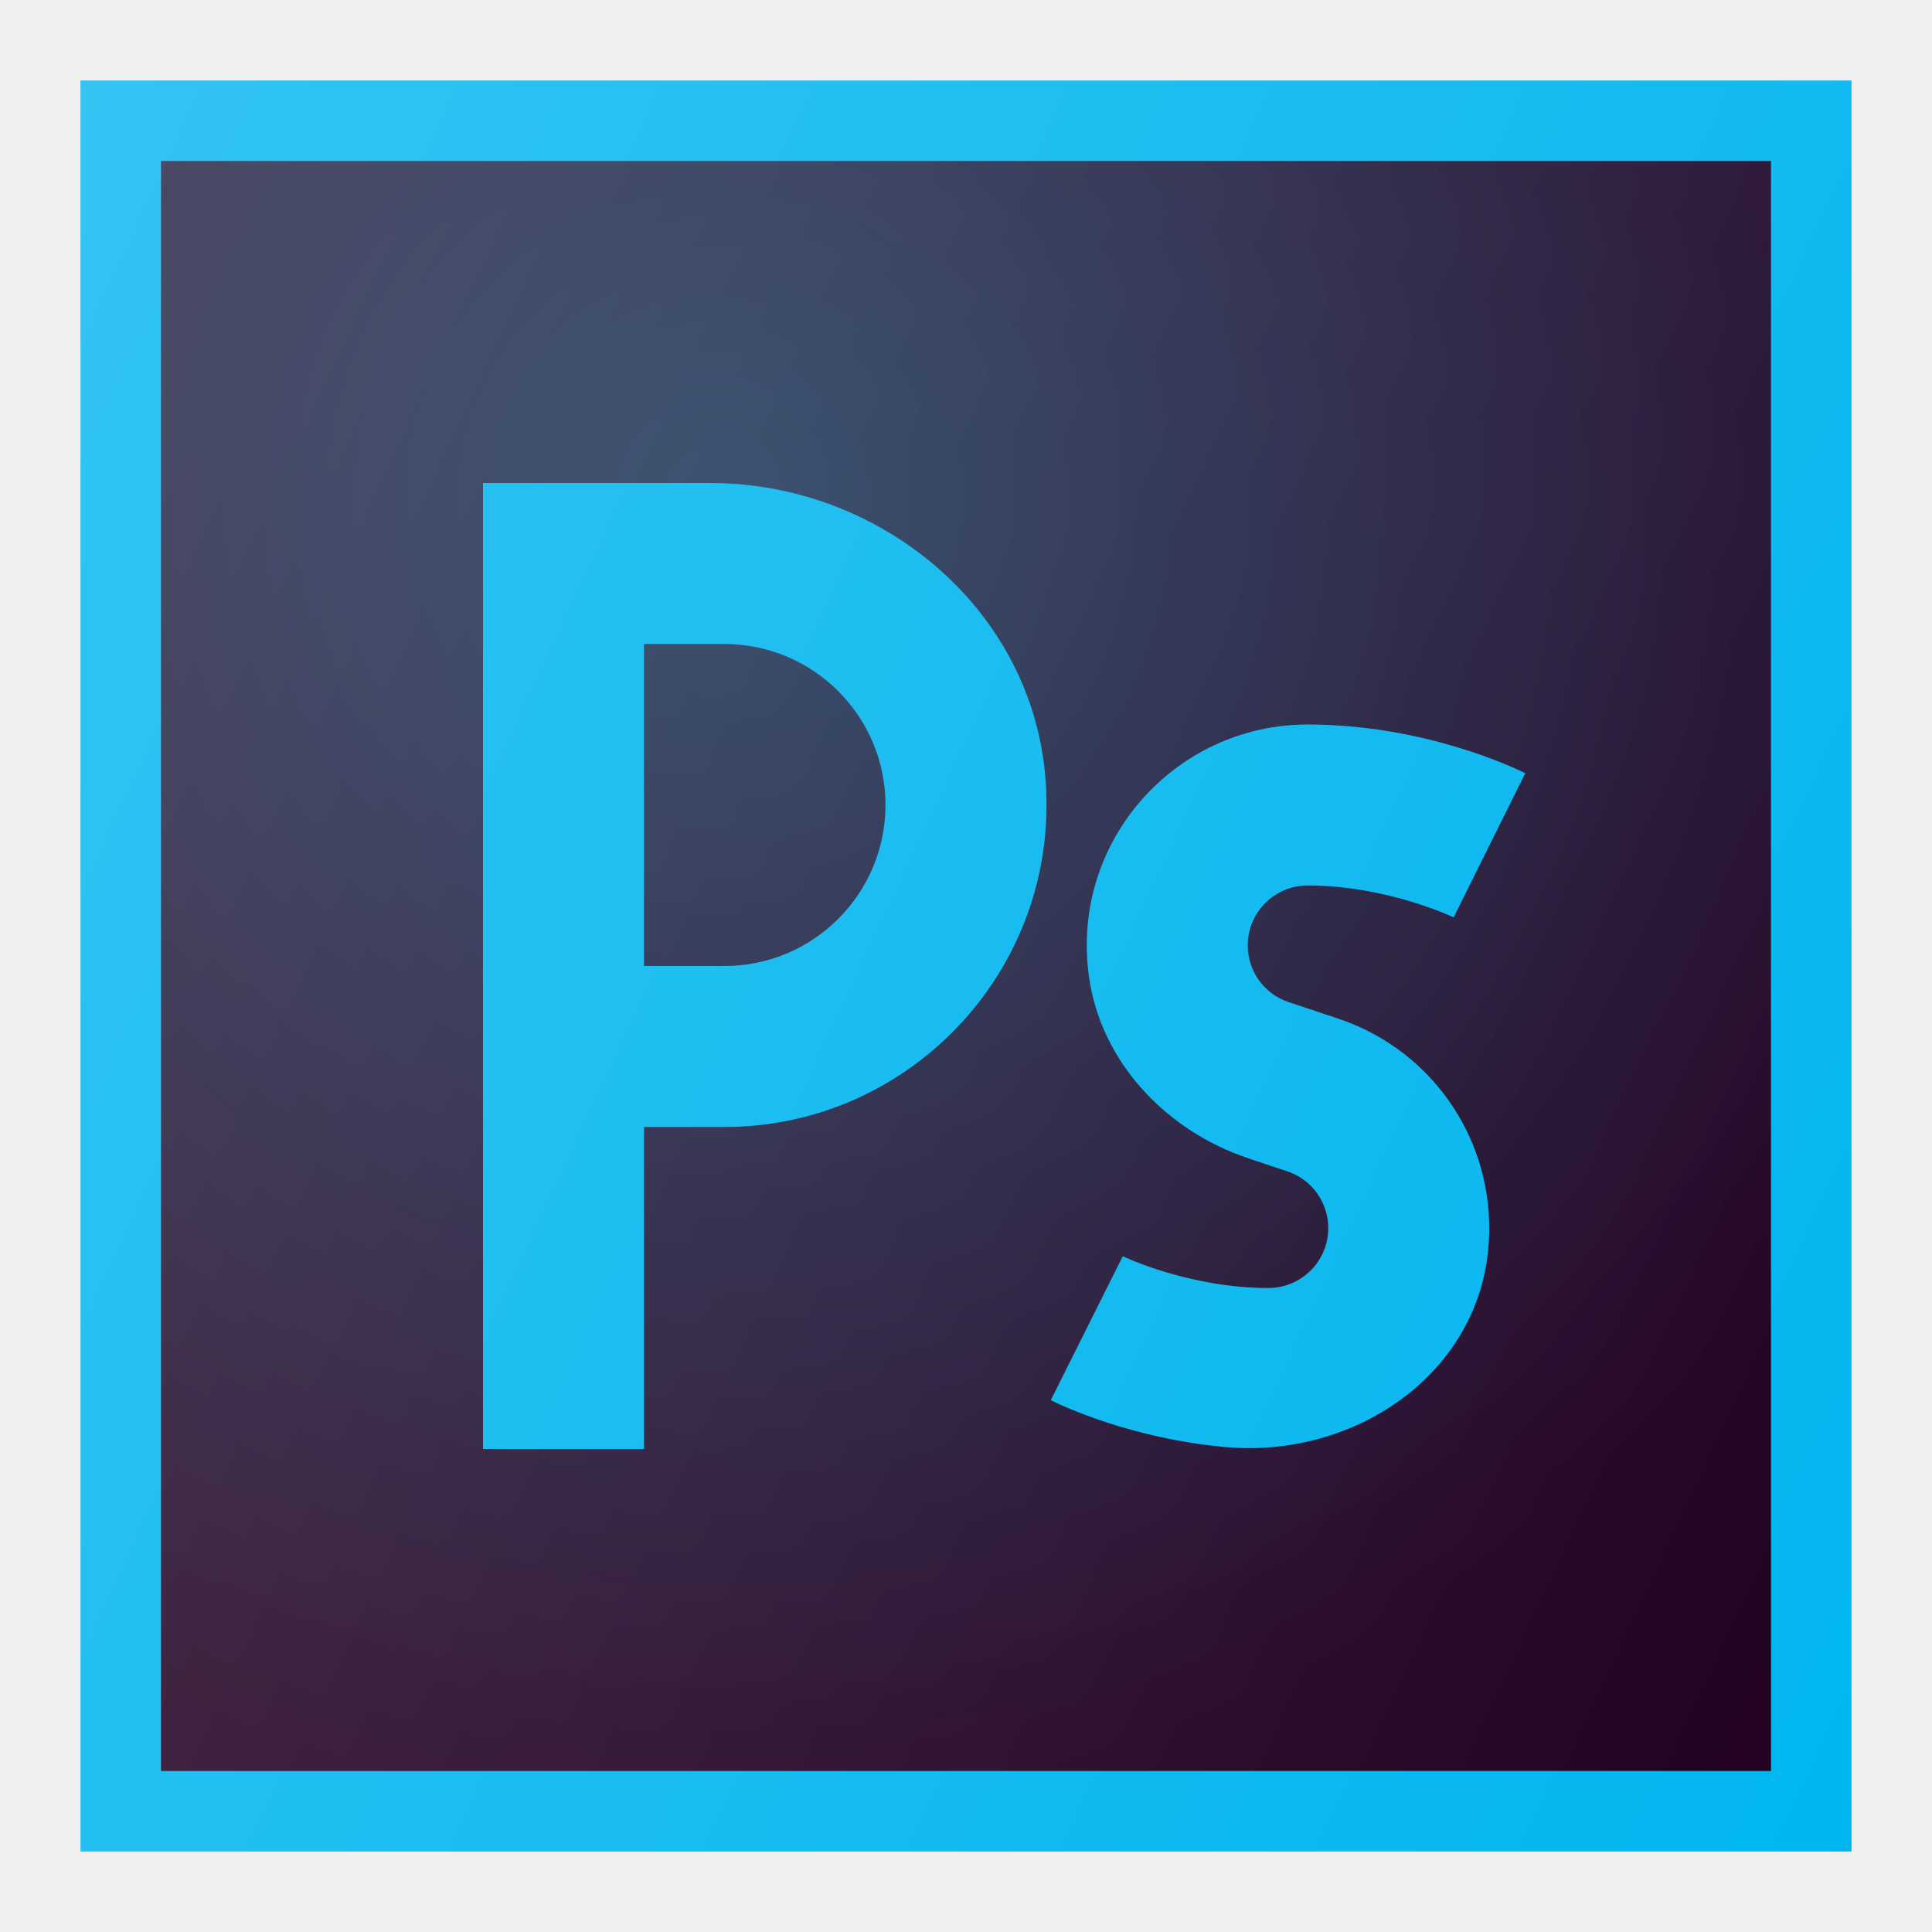
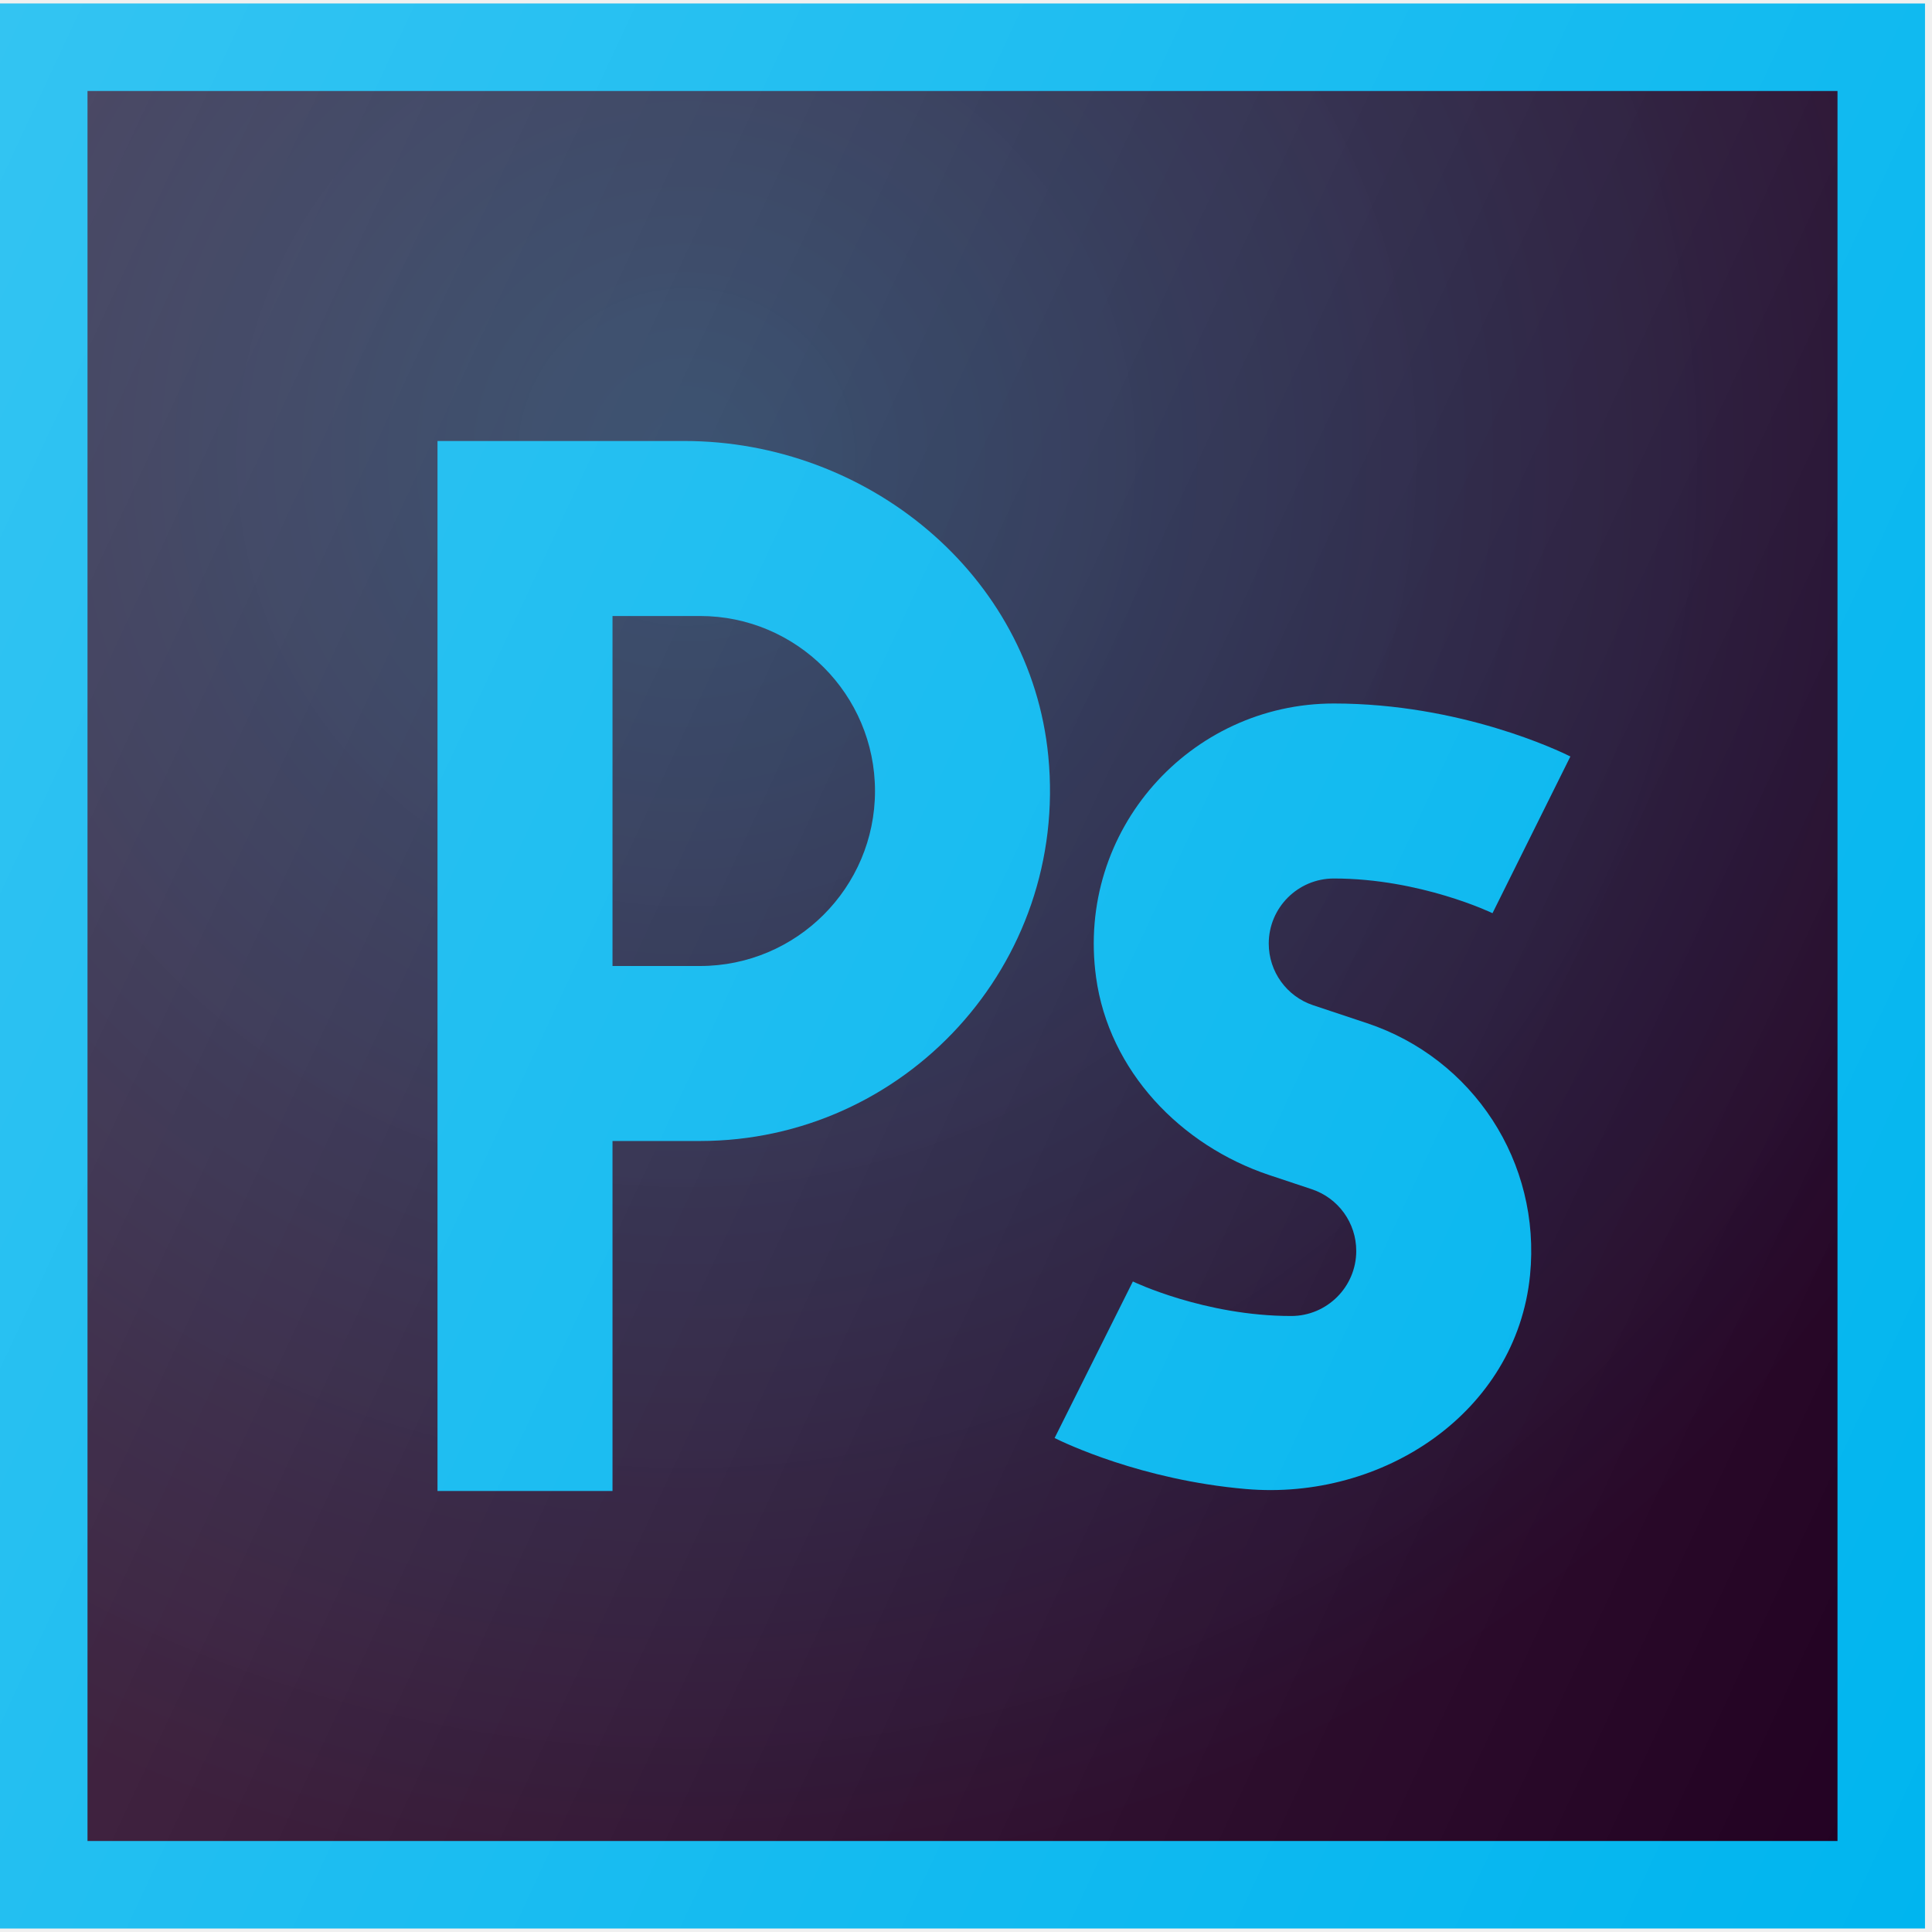
- <svg xmlns="http://www.w3.org/2000/svg" enable-background="new 0 0 24 24" id="Layer_1" version="1.1" viewBox="0 0 24 24" xml:space="preserve">
-   <g>
-     <radialGradient cx="8.833" cy="6.167" gradientUnits="userSpaceOnUse" id="SVGID_1_" r="17.588">
-       <stop offset="0" style="stop-color:#193458;stop-opacity:0.98" />
-       <stop offset="0.933" style="stop-color:#210021" />
+ <svg xmlns="http://www.w3.org/2000/svg" width="138" height="138" viewBox="0 0 138 138" fill="none">
+   <g clip-path="url(#clip0_25_125)">
+     <path d="M134.375 3.375H3.125V134.625H134.375V3.375Z" fill="url(#paint0_radial_25_125)" />
+     <path d="M137.5 137.75H0V0.25H137.5V137.75ZM6.25 131.5H131.25V6.5H6.25V131.5Z" fill="#00B5EF" />
+     <path d="M43.75 106.5H31.25V31.5L48.886 31.5C61.935 31.5 73.611 41.015 74.878 54.002C76.332 68.904 64.609 81.5 50 81.5H43.75V106.5ZM43.75 69H50C56.894 69 62.5 63.394 62.5 56.5C62.5 49.606 56.894 44 50 44H43.75V69Z" fill="#00B5EF" />
+     <path d="M88.982 106.358C81.518 105.71 76.007 103.054 75.329 102.716L80.92 91.534C80.939 91.545 86.048 94 92.227 94C94.791 94 96.875 91.916 96.875 89.352C96.875 87.35 95.599 85.577 93.698 84.945L90.683 83.941C84.306 81.817 79.205 76.47 78.291 69.811C76.847 59.288 85.025 50.25 95.273 50.25C104.34 50.25 111.396 53.647 112.17 54.034L106.607 65.228C106.56 65.204 101.451 62.75 95.273 62.75C92.709 62.75 90.625 64.834 90.625 67.398C90.625 69.4 91.901 71.173 93.802 71.805L97.65 73.086C105.209 75.606 110.094 83.003 109.288 91.091C108.312 100.882 98.784 107.209 88.982 106.358Z" fill="#00B5EF" />
+     <path d="M137.5 137.75H0V0.25H137.5V137.75Z" fill="url(#paint1_linear_25_125)" />
+   </g>
+   <defs>
+     <radialGradient id="paint0_radial_25_125" cx="0" cy="0" r="1" gradientUnits="userSpaceOnUse" gradientTransform="translate(48.9583 32.5417) scale(109.927)">
+       <stop stop-color="#193458" stop-opacity="0.98" />
+       <stop offset="0.933" stop-color="#210021" />
    </radialGradient>
-     <rect fill="url(#SVGID_1_)" height="21" width="21" x="1.5" y="1.5" />
-     <path d="M23,23H1V1h22V23z M2,22h20V2H2V22z" fill="#00B5EF" />
-     <path d="M8,18H6V6l2.822-0c2.088-0,3.956,1.522,4.159,3.6   C13.213,11.985,11.337,14,9,14H8V18z M8,12h1c1.103,0,2-0.897,2-2s-0.897-2-2-2H8V12z" fill="#00B5EF" />
-     <path d="M15.237,17.977c-1.194-0.104-2.076-0.529-2.184-0.583l0.895-1.789   C13.95,15.607,14.768,16,15.756,16C16.167,16,16.5,15.667,16.5,15.256   c0-0.32-0.204-0.604-0.508-0.705l-0.482-0.161   c-1.02-0.34-1.836-1.195-1.983-2.261C13.295,10.446,14.604,9,16.244,9   c1.451,0,2.58,0.544,2.704,0.605l-0.89,1.791C18.05,11.393,17.232,11,16.244,11   C15.833,11,15.5,11.333,15.5,11.744c0,0.32,0.204,0.604,0.508,0.705l0.616,0.205   c1.209,0.403,1.991,1.587,1.862,2.881C18.33,17.101,16.805,18.113,15.237,17.977z   " fill="#00B5EF" />
-     <linearGradient gradientUnits="userSpaceOnUse" id="SVGID_2_" x1="-1.249" x2="25.249" y1="5.822" y2="18.178">
-       <stop offset="0" style="stop-color:#FFFFFF;stop-opacity:0.2" />
-       <stop offset="1" style="stop-color:#FFFFFF;stop-opacity:0" />
+     <linearGradient id="paint1_linear_25_125" x1="-14.054" y1="30.388" x2="151.554" y2="107.612" gradientUnits="userSpaceOnUse">
+       <stop stop-color="white" stop-opacity="0.2" />
+       <stop offset="1" stop-color="white" stop-opacity="0" />
    </linearGradient>
-     <path d="M23,23H1V1h22V23z" fill="url(#SVGID_2_)" />
-   </g>
-   <g />
-   <g />
-   <g />
-   <g />
-   <g />
-   <g />
-   <g />
-   <g />
-   <g />
-   <g />
-   <g />
-   <g />
-   <g />
-   <g />
-   <g />
+     <clipPath id="clip0_25_125">
+       <rect width="138" height="138" fill="white" />
+     </clipPath>
+   </defs>
</svg>
